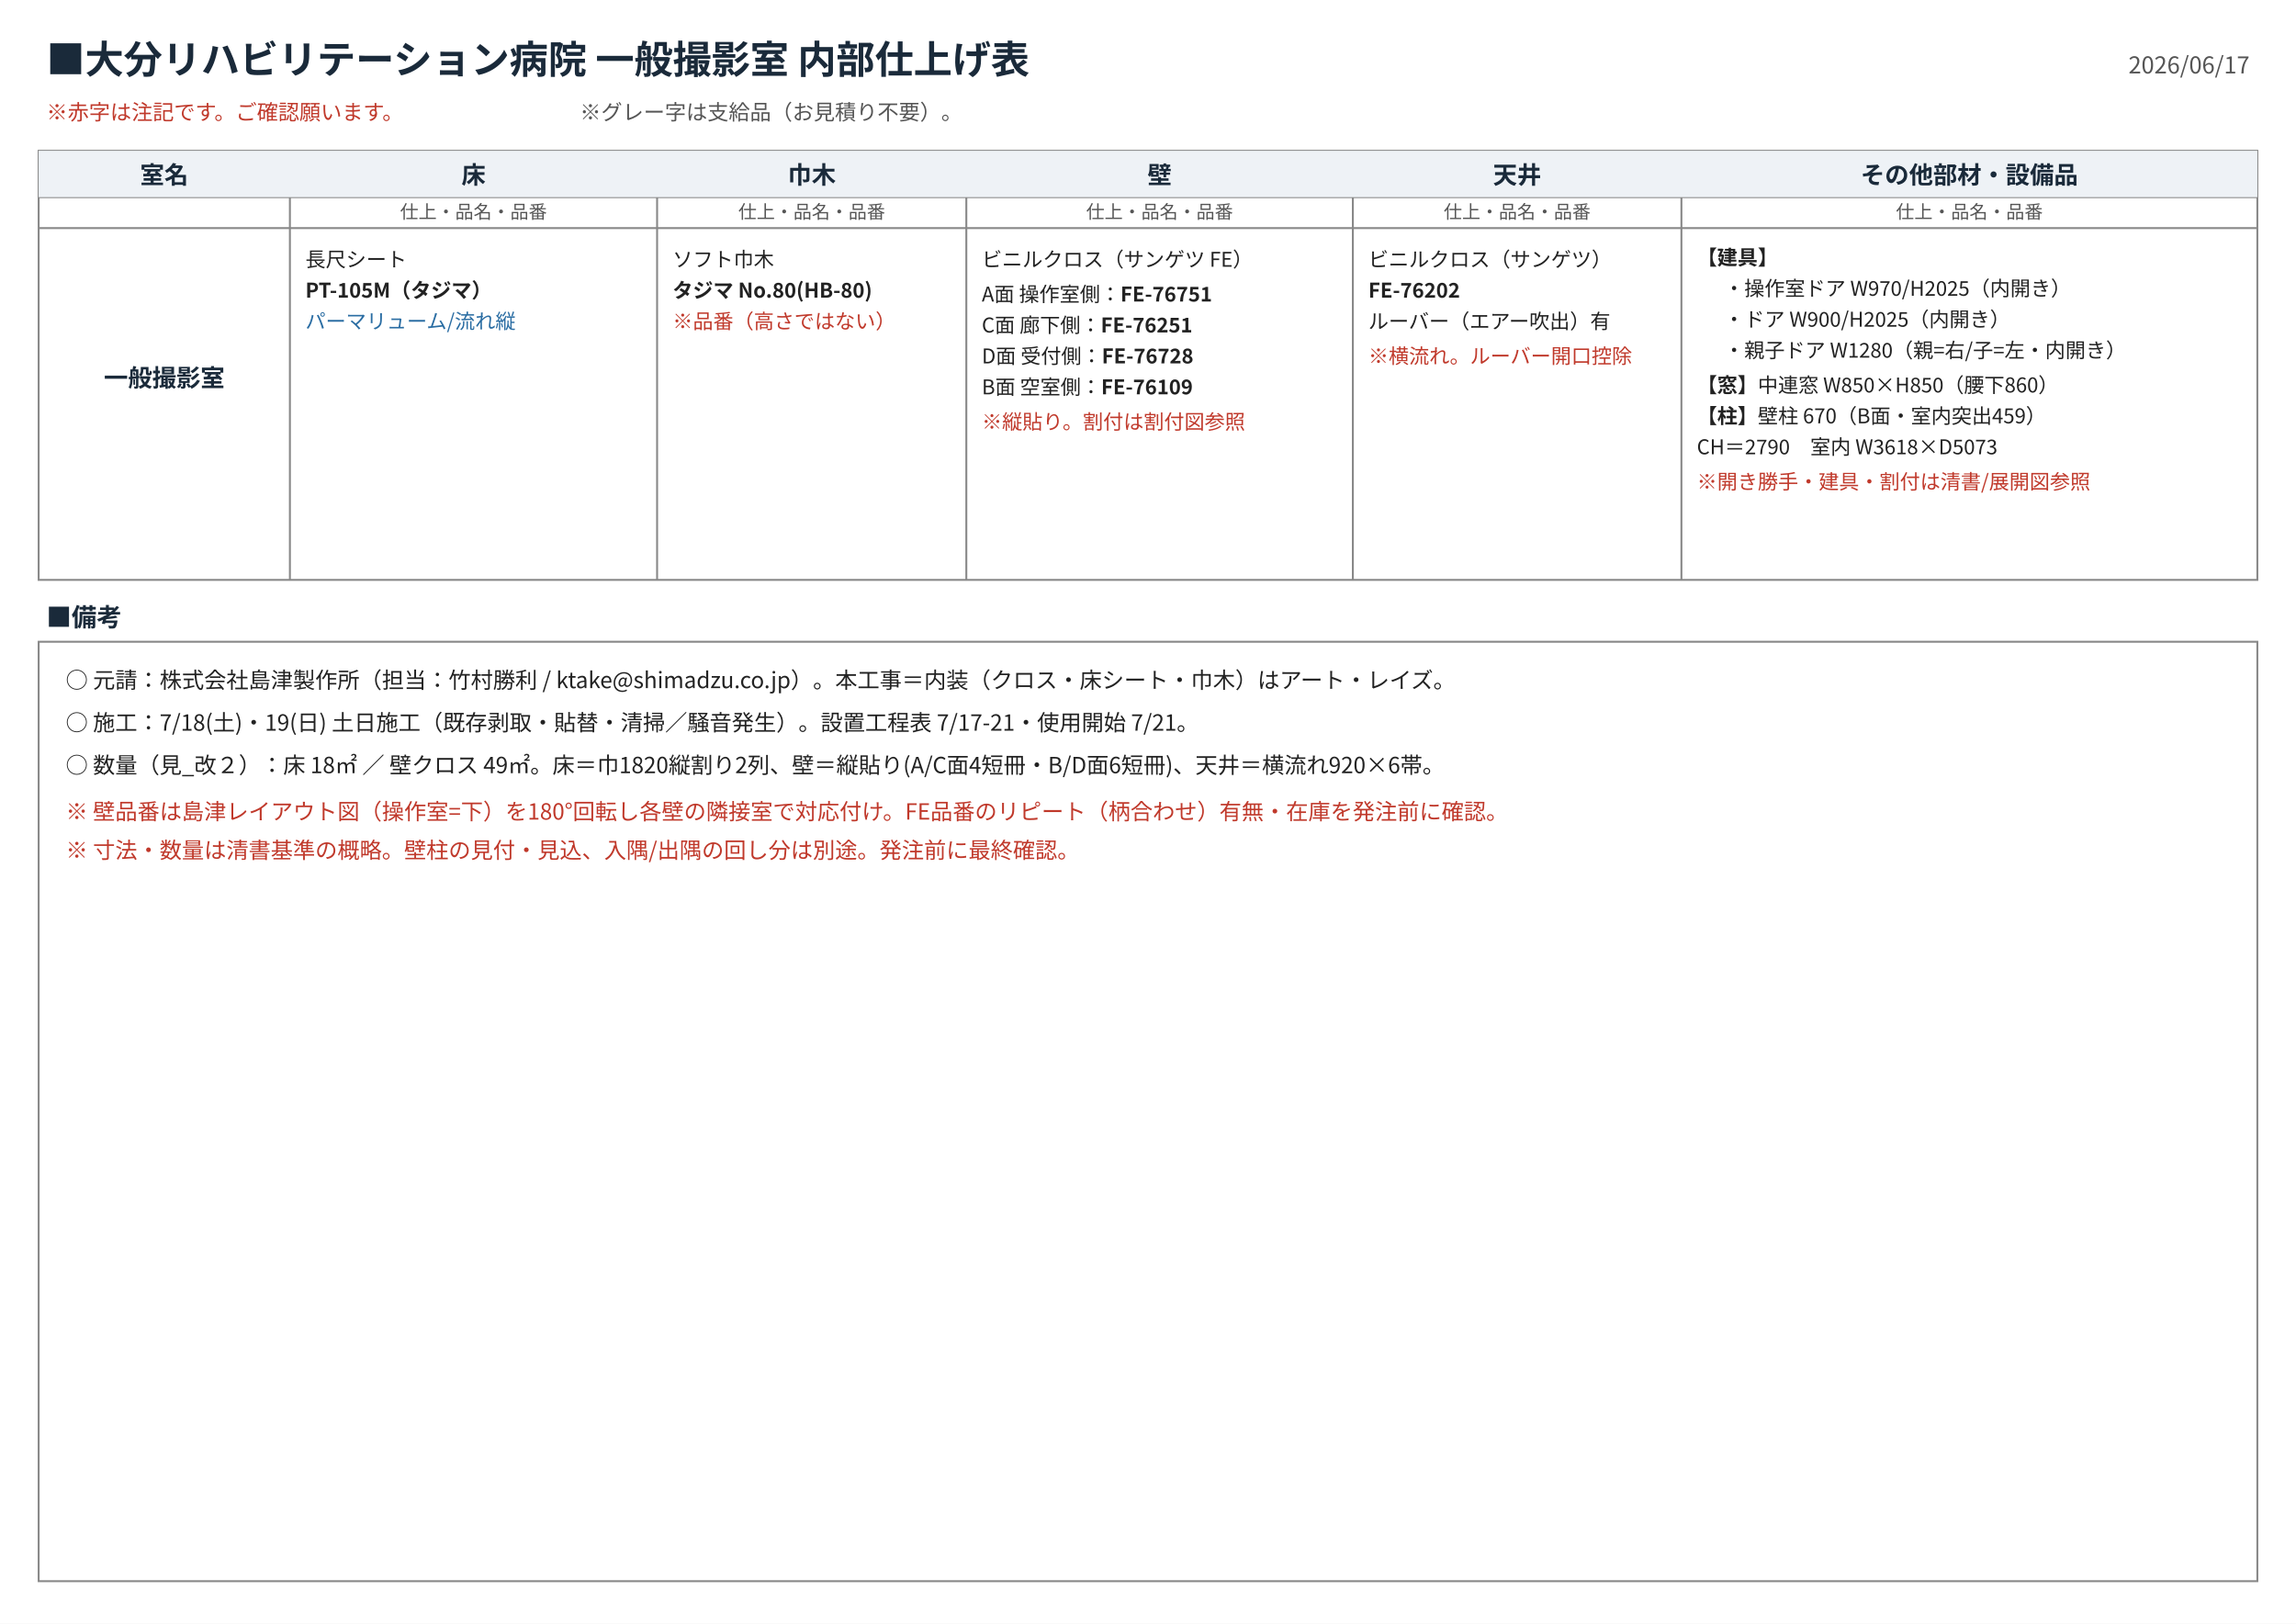
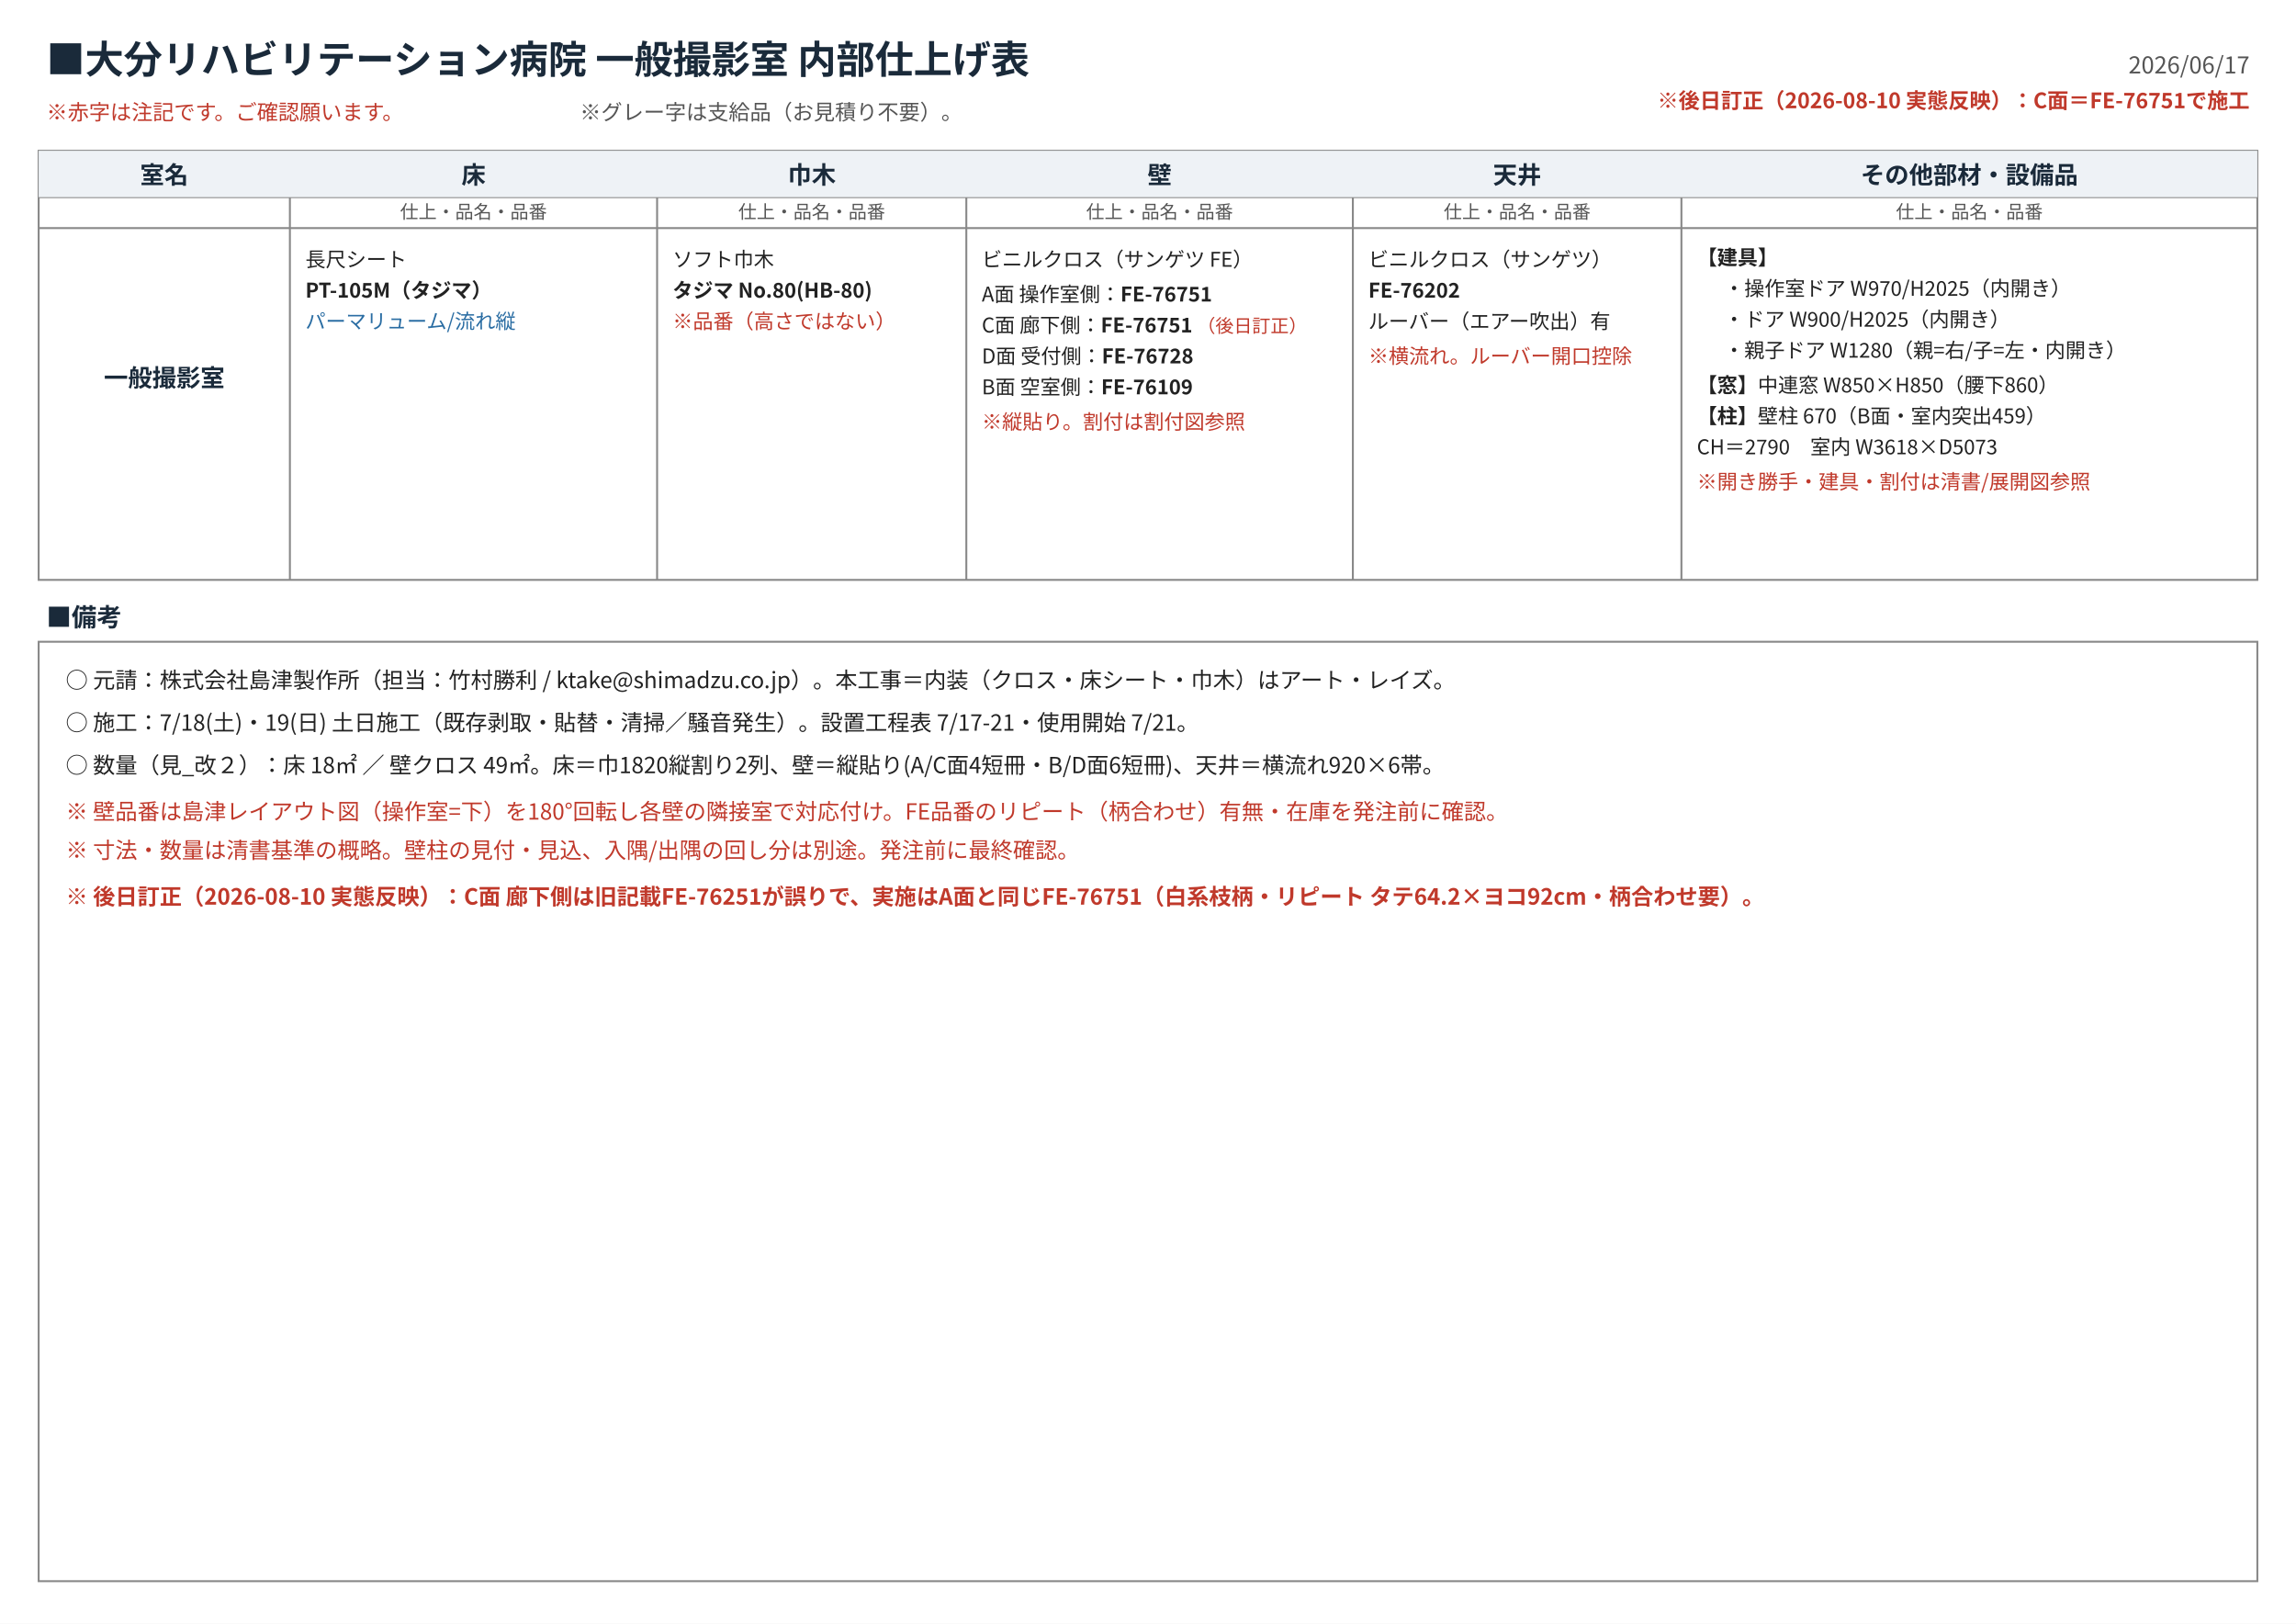
<svg xmlns="http://www.w3.org/2000/svg" viewBox="0 0 1188 840" font-family="'Noto Sans CJK JP','Noto Sans JP','IPAGothic','Yu Gothic','Hiragino Kaku Gothic ProN','Meiryo',sans-serif">
  <rect x="0" y="0" width="1188" height="840" fill="#fff" />
  <text x="24" y="38" font-size="20" font-weight="bold" fill="#1a2a3a">■大分リハビリテーション病院 一般撮影室 内部仕上げ表</text>
  <text x="1164" y="38" font-size="12" fill="#555" text-anchor="end">2026/06/17</text>
+   <text x="1164" y="56" font-size="11" font-weight="bold" fill="#c0392b" text-anchor="end">※後日訂正（2026-08-10 実態反映）：C面＝FE-76751で施工</text>
  <text x="24" y="62" font-size="11" fill="#c0392b">※赤字は注記です。ご確認願います。</text>
  <text x="300" y="62" font-size="11" fill="#555">※グレー字は支給品（お見積り不要）。</text>
  <g stroke="#888" stroke-width="1" fill="none">
    <rect x="20" y="78" width="1148" height="222" />
    <line x1="20" y1="102" x2="1168" y2="102" />
    <line x1="20" y1="118" x2="1168" y2="118" />
  </g>
  <g stroke="#888" stroke-width="1">
    <line x1="150" y1="78" x2="150" y2="300" />
    <line x1="340" y1="78" x2="340" y2="300" />
    <line x1="500" y1="78" x2="500" y2="300" />
    <line x1="700" y1="78" x2="700" y2="300" />
    <line x1="870" y1="78" x2="870" y2="300" />
  </g>
  <rect x="20" y="78" width="1148" height="24" fill="#eef2f6" />
  <g font-size="12.5" font-weight="bold" fill="#1a2a3a" text-anchor="middle">
    <text x="85" y="95">室名</text>
    <text x="245" y="95">床</text>
    <text x="420" y="95">巾木</text>
    <text x="600" y="95">壁</text>
    <text x="785" y="95">天井</text>
    <text x="1019" y="95">その他部材・設備品</text>
  </g>
  <g font-size="9.5" fill="#555" text-anchor="middle">
    <text x="245" y="113">仕上・品名・品番</text>
    <text x="420" y="113">仕上・品名・品番</text>
    <text x="600" y="113">仕上・品名・品番</text>
    <text x="785" y="113">仕上・品名・品番</text>
    <text x="1019" y="113">仕上・品名・品番</text>
  </g>
  <text x="85" y="200" font-size="12.5" font-weight="bold" fill="#1a2a3a" text-anchor="middle">一般撮影室</text>
  <g font-size="10.5" fill="#222">
    <text x="158" y="138">長尺シート</text>
    <text x="158" y="154" font-weight="bold">PT-105M（タジマ）</text>
    <text x="158" y="170" fill="#2a6da3">パーマリューム/流れ縦</text>
  </g>
  <g font-size="10.5" fill="#222">
    <text x="348" y="138">ソフト巾木</text>
    <text x="348" y="154" font-weight="bold">タジマ No.80(HB-80)</text>
    <text x="348" y="170" fill="#c0392b">※品番（高さではない）</text>
  </g>
  <g font-size="10.5" fill="#222">
    <text x="508" y="138">ビニルクロス（サンゲツ FE）</text>
    <text x="508" y="156">A面 操作室側：<tspan font-weight="bold">FE-76751</tspan>
    </text>
-     <text x="508" y="172">C面 廊下側：<tspan font-weight="bold">FE-76251</tspan>
+     <text x="508" y="172">C面 廊下側：<tspan font-weight="bold">FE-76751</tspan>
+       <tspan fill="#c0392b" font-size="9.5">（後日訂正）</tspan>
    </text>
    <text x="508" y="188">D面 受付側：<tspan font-weight="bold">FE-76728</tspan>
    </text>
    <text x="508" y="204">B面 空室側：<tspan font-weight="bold">FE-76109</tspan>
    </text>
    <text x="508" y="222" fill="#c0392b">※縦貼り。割付は割付図参照</text>
  </g>
  <g font-size="10.5" fill="#222">
    <text x="708" y="138">ビニルクロス（サンゲツ）</text>
    <text x="708" y="154" font-weight="bold">FE-76202</text>
    <text x="708" y="170">ルーバー（エアー吹出）有</text>
    <text x="708" y="188" fill="#c0392b">※横流れ。ルーバー開口控除</text>
  </g>
  <g font-size="10.5" fill="#222">
    <text x="878" y="137" font-weight="bold">【建具】</text>
    <text x="892" y="153">・操作室ドア W970/H2025（内開き）</text>
    <text x="892" y="169">・ドア W900/H2025（内開き）</text>
    <text x="892" y="185">・親子ドア W1280（親=右/子=左・内開き）</text>
    <text x="878" y="203" font-weight="bold">【窓】<tspan font-weight="normal">中連窓 W850×H850（腰下860）</tspan>
    </text>
    <text x="878" y="219" font-weight="bold">【柱】<tspan font-weight="normal">壁柱 670（B面・室内突出459）</tspan>
    </text>
    <text x="878" y="235">CH＝2790　室内 W3618×D5073</text>
    <text x="878" y="253" fill="#c0392b">※開き勝手・建具・割付は清書/展開図参照</text>
  </g>
  <text x="24" y="324" font-size="13" font-weight="bold" fill="#1a2a3a">■備考</text>
  <rect x="20" y="332" width="1148" height="486" fill="#fff" stroke="#888" stroke-width="1" />
  <g font-size="11.5" fill="#222">
    <text x="34" y="356">○ 元請：株式会社島津製作所（担当：竹村勝利 / ktake@shimadzu.co.jp）。本工事＝内装（クロス・床シート・巾木）はアート・レイズ。</text>
    <text x="34" y="378">○ 施工：7/18(土)・19(日) 土日施工（既存剥取・貼替・清掃／騒音発生）。設置工程表 7/17-21・使用開始 7/21。</text>
    <text x="34" y="400">○ 数量（見_改２）：床 18㎡ ／ 壁クロス 49㎡。床＝巾1820縦割り2列、壁＝縦貼り(A/C面4短冊・B/D面6短冊)、天井＝横流れ920×6帯。</text>
    <text x="34" y="424" fill="#c0392b">※ 壁品番は島津レイアウト図（操作室=下）を180°回転し各壁の隣接室で対応付け。FE品番のリピート（柄合わせ）有無・在庫を発注前に確認。</text>
    <text x="34" y="444" fill="#c0392b">※ 寸法・数量は清書基準の概略。壁柱の見付・見込、入隅/出隅の回し分は別途。発注前に最終確認。</text>
+     <text x="34" y="468" fill="#c0392b" font-weight="bold">※ 後日訂正（2026-08-10 実態反映）：C面 廊下側は旧記載FE-76251が誤りで、実施はA面と同じFE-76751（白系枝柄・リピート タテ64.2×ヨコ92cm・柄合わせ要）。</text>
  </g>
</svg>
